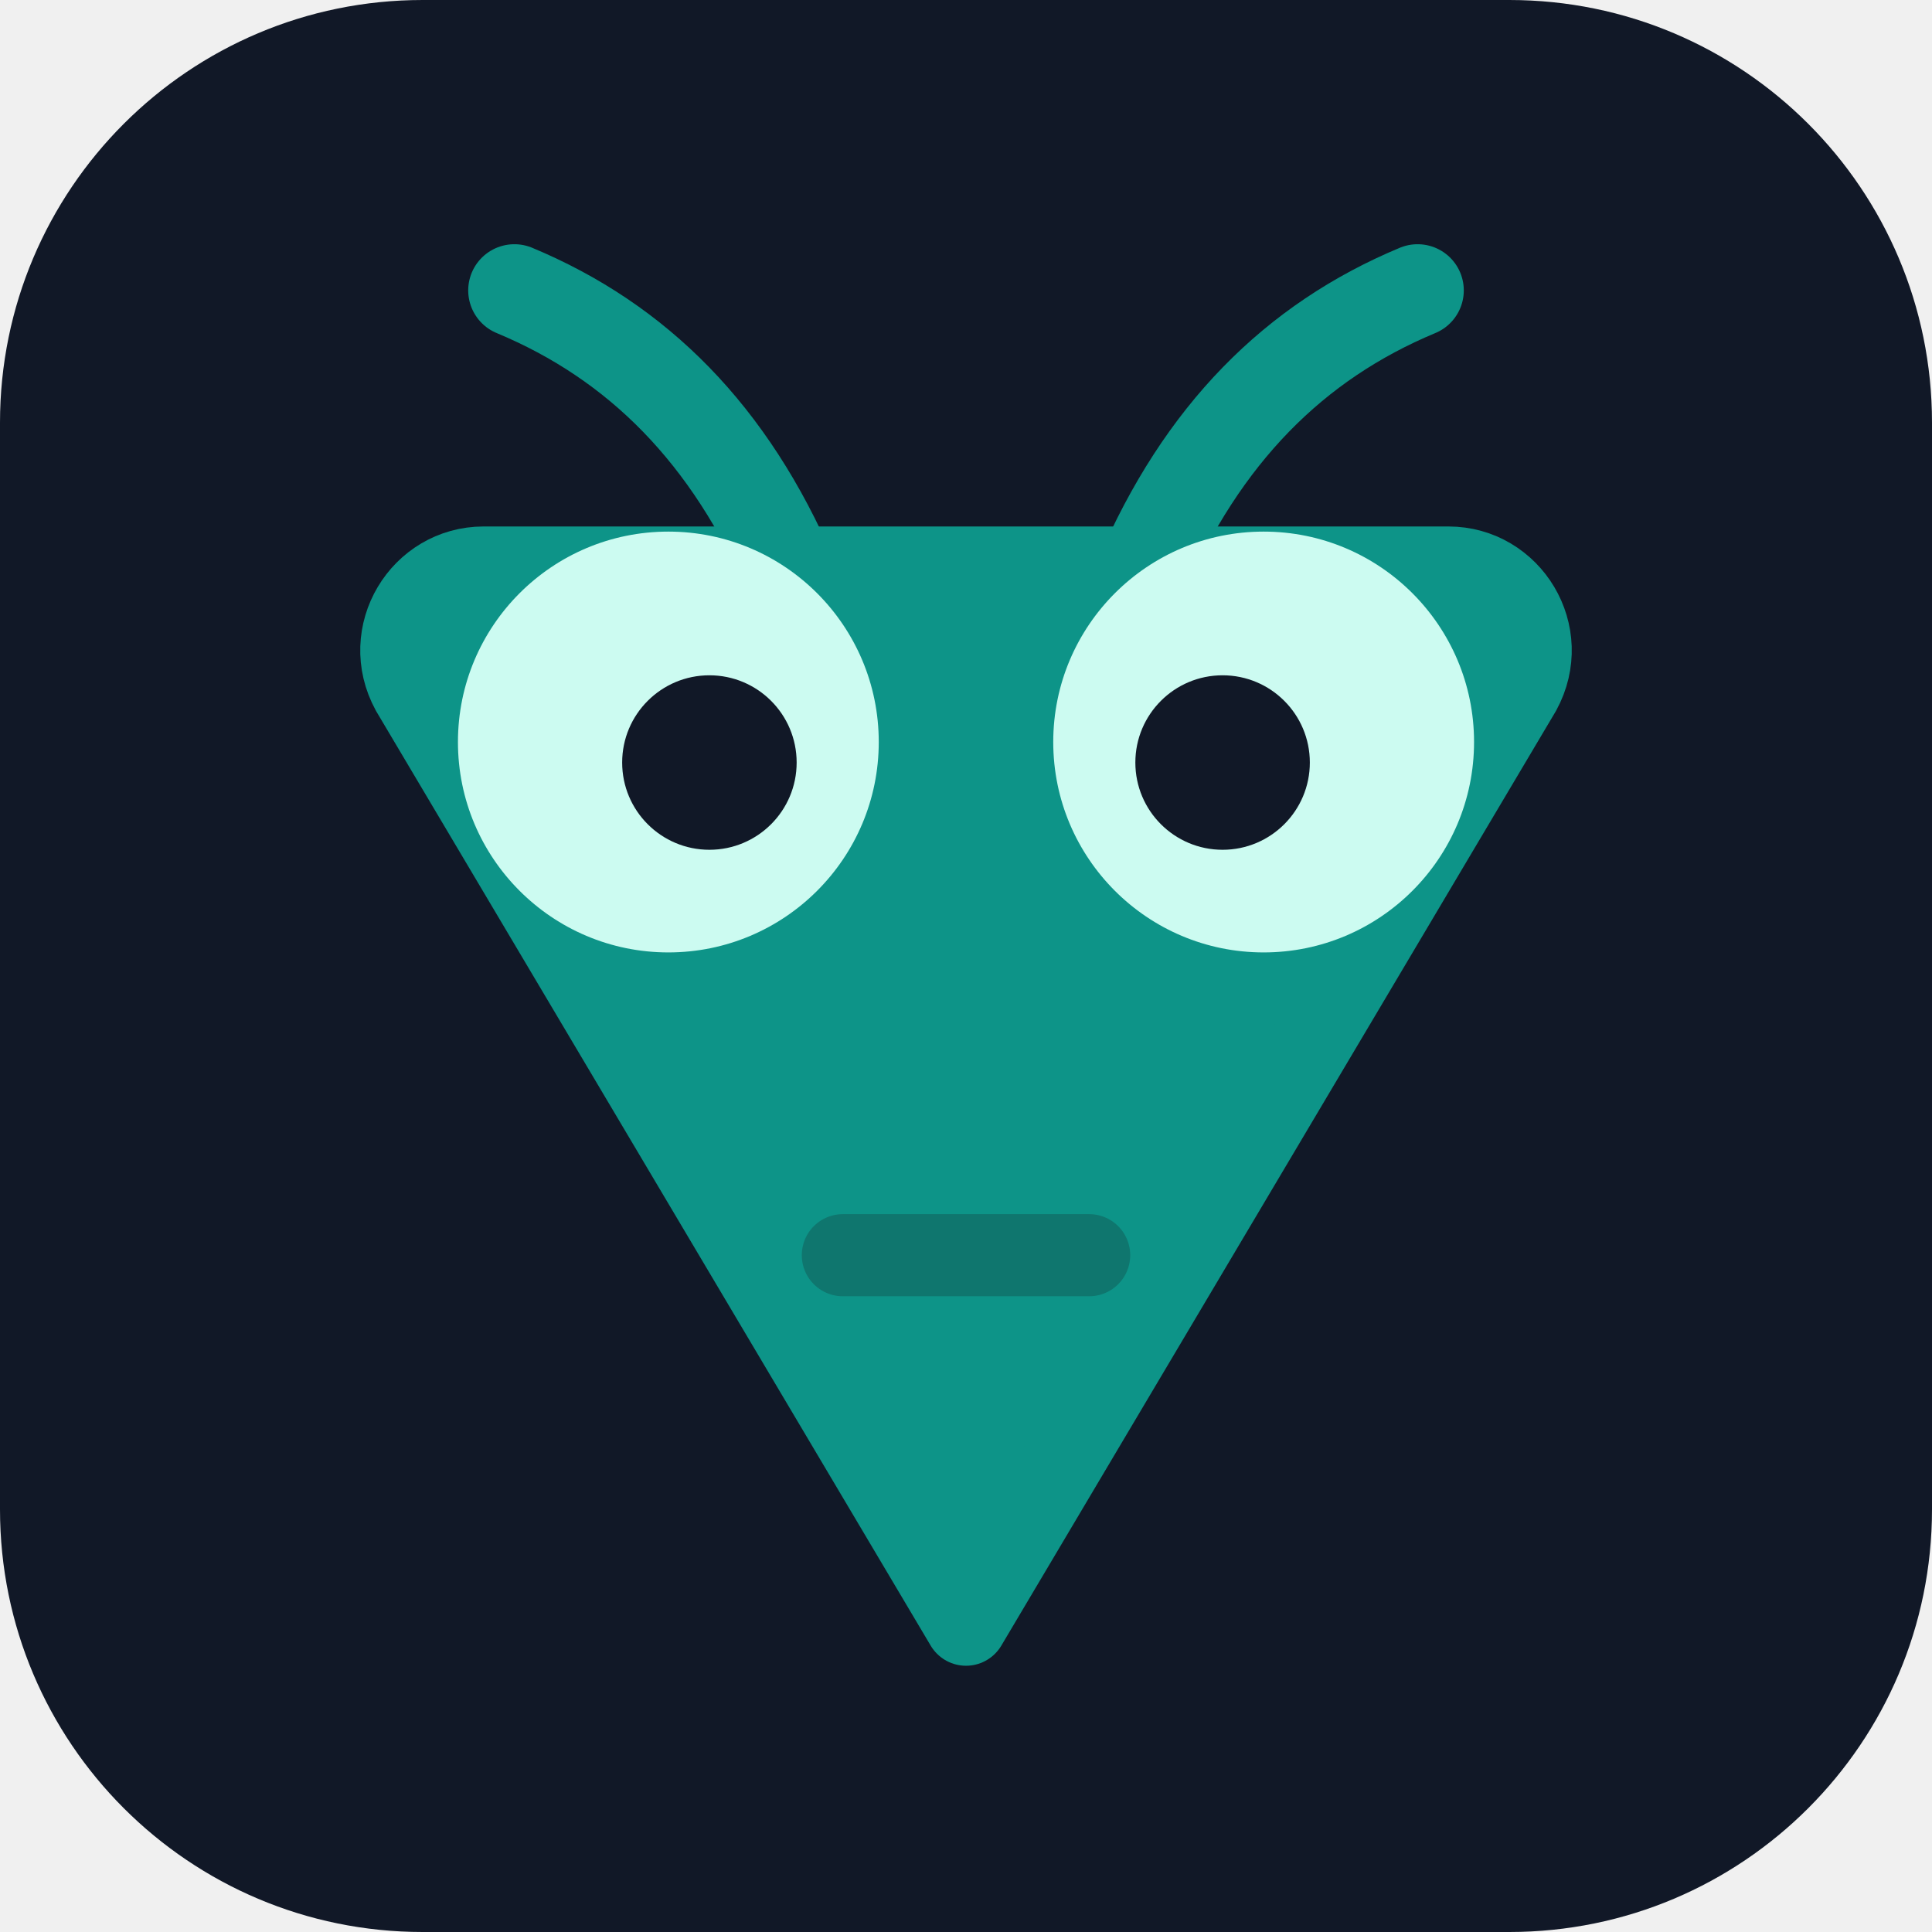
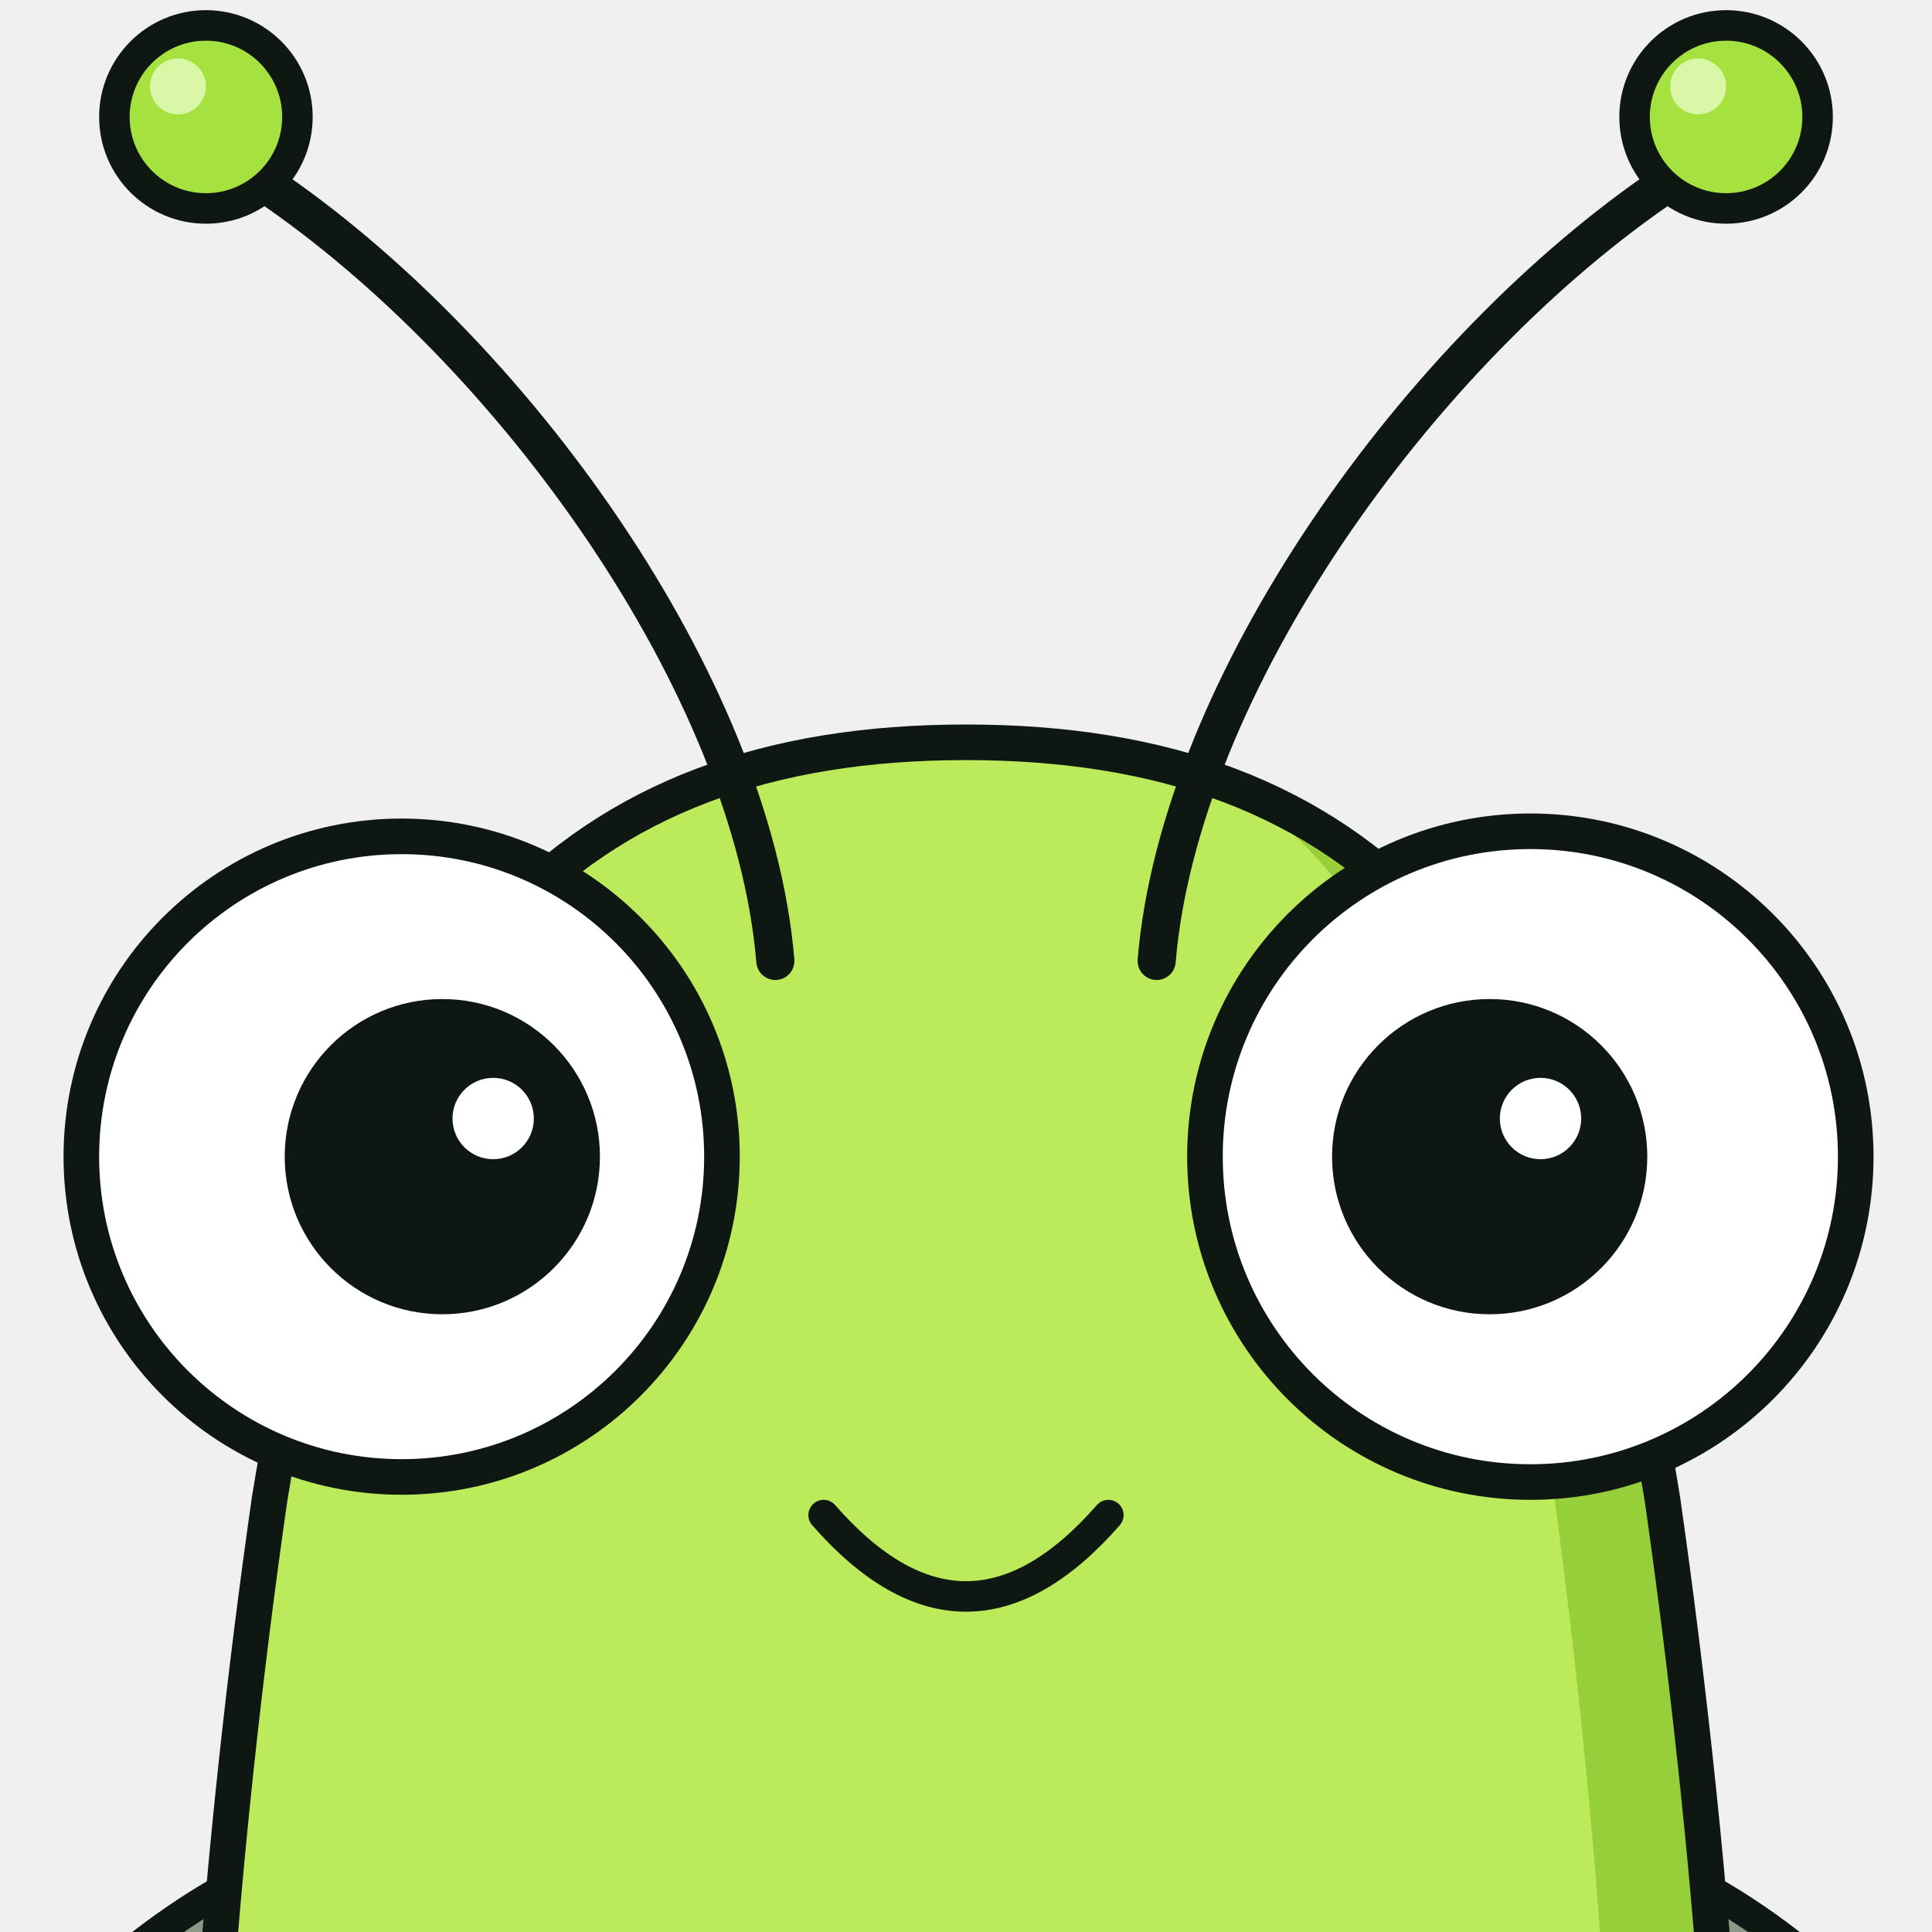
- <svg xmlns="http://www.w3.org/2000/svg" viewBox="0 0 32 32">
-   <rect width="32" height="32" rx="7" fill="#111827" />
-   <g transform="translate(2.4 2.6) scale(.85)">
-     <g fill="none" stroke-linecap="round" stroke-linejoin="round">
-       <path d="M12.6 8.2C11.4 5.4 9.6 3.6 7.2 2.6M19.4 8.2c1.2-2.8 3-4.6 5.4-5.6" stroke="#0D9488" stroke-width="1.8" />
-       <path d="M5.2 10.4 16 28.6l10.8-18.2c.6-1.1-.2-2.4-1.4-2.4H6.6c-1.2 0-2 1.3-1.4 2.4z" fill="#0D9488" stroke="#0D9488" stroke-width="1.6" />
-       <circle cx="10.2" cy="11.4" r="4.1" fill="#CCFBF1" />
-       <circle cx="21.8" cy="11.4" r="4.1" fill="#CCFBF1" />
-       <circle cx="11" cy="11.8" r="1.7" fill="#111827" />
-       <circle cx="21" cy="11.8" r="1.7" fill="#111827" />
-       <path d="M13.6 21.4h4.8" stroke="#0F766E" stroke-width="1.6" />
+ <svg xmlns="http://www.w3.org/2000/svg" viewBox="132 30 760 760">
+   <defs>
+     <path id="mm-body" d="M512 322C668 322 752 410 786 620C806 760 816 900 814 1020C812 1260 690 1402 512 1402C334 1402 212 1260 210 1020C208 900 218 760 238 620C272 410 356 322 512 322Z" />
+     <clipPath id="mm-clip">
+       <use href="#mm-body" />
+     </clipPath>
+     <path id="mm-wing" d="M226 770C156 806 84 896 44 984C28 1024 48 1058 96 1050C146 1040 190 1018 218 1000Z" />
+   </defs>
+   <g stroke="#0E1712" stroke-linecap="round" stroke-linejoin="round">
+     <ellipse cx="300" cy="1384" rx="58" ry="30" transform="rotate(-28 300 1384)" fill="#8D9886" stroke-width="12" />
+     <ellipse cx="724" cy="1384" rx="58" ry="30" transform="rotate(28 724 1384)" fill="#8D9886" stroke-width="12" />
+     <g fill="#8D9886" stroke-width="12">
+       <use href="#mm-wing" />
+       <use href="#mm-wing" transform="matrix(-1 0 0 1 1024 0)" />
    </g>
+     <g fill="none" stroke="#A9B3A2" stroke-width="6">
+       <path d="M206 806 74 990M208 856 108 1032M212 908 150 1034M216 962 188 1022" />
+       <path d="M206 806 74 990M208 856 108 1032M212 908 150 1034M216 962 188 1022" transform="matrix(-1 0 0 1 1024 0)" />
+     </g>
+     <g clip-path="url(#mm-clip)" stroke="none">
+       <use href="#mm-body" fill="#97CF3B" />
+       <use href="#mm-body" fill="#BBEA5A" transform="translate(-46 -26)" />
+     </g>
+     <use href="#mm-body" fill="none" stroke-width="14" />
+     <g fill="none" stroke-width="15">
+       <path d="M437 408C428 300 334 168 236 102" />
+       <path d="M587 408C596 300 690 168 788 102" />
+     </g>
+     <g fill="#A6E23F" stroke-width="12">
+       <circle cx="213" cy="76" r="36" />
+       <circle cx="811" cy="76" r="36" />
+     </g>
+     <g fill="#D9F7A6" stroke="none">
+       <circle cx="202" cy="64" r="11" />
+       <circle cx="800" cy="64" r="11" />
+     </g>
+     <g fill="#FFFFFF" stroke-width="14">
+       <circle cx="290" cy="485" r="126" />
+       <circle cx="734" cy="485" r="128" />
+     </g>
+     <g fill="#0E1712" stroke="none">
+       <circle cx="306" cy="485" r="62" />
+       <circle cx="718" cy="485" r="62" />
+     </g>
+     <g fill="#FFFFFF" stroke="none">
+       <circle cx="326" cy="470" r="16" />
+       <circle cx="738" cy="470" r="16" />
+     </g>
+     <path d="M456 626Q512 690 568 626" fill="none" stroke-width="12" />
  </g>
</svg>
